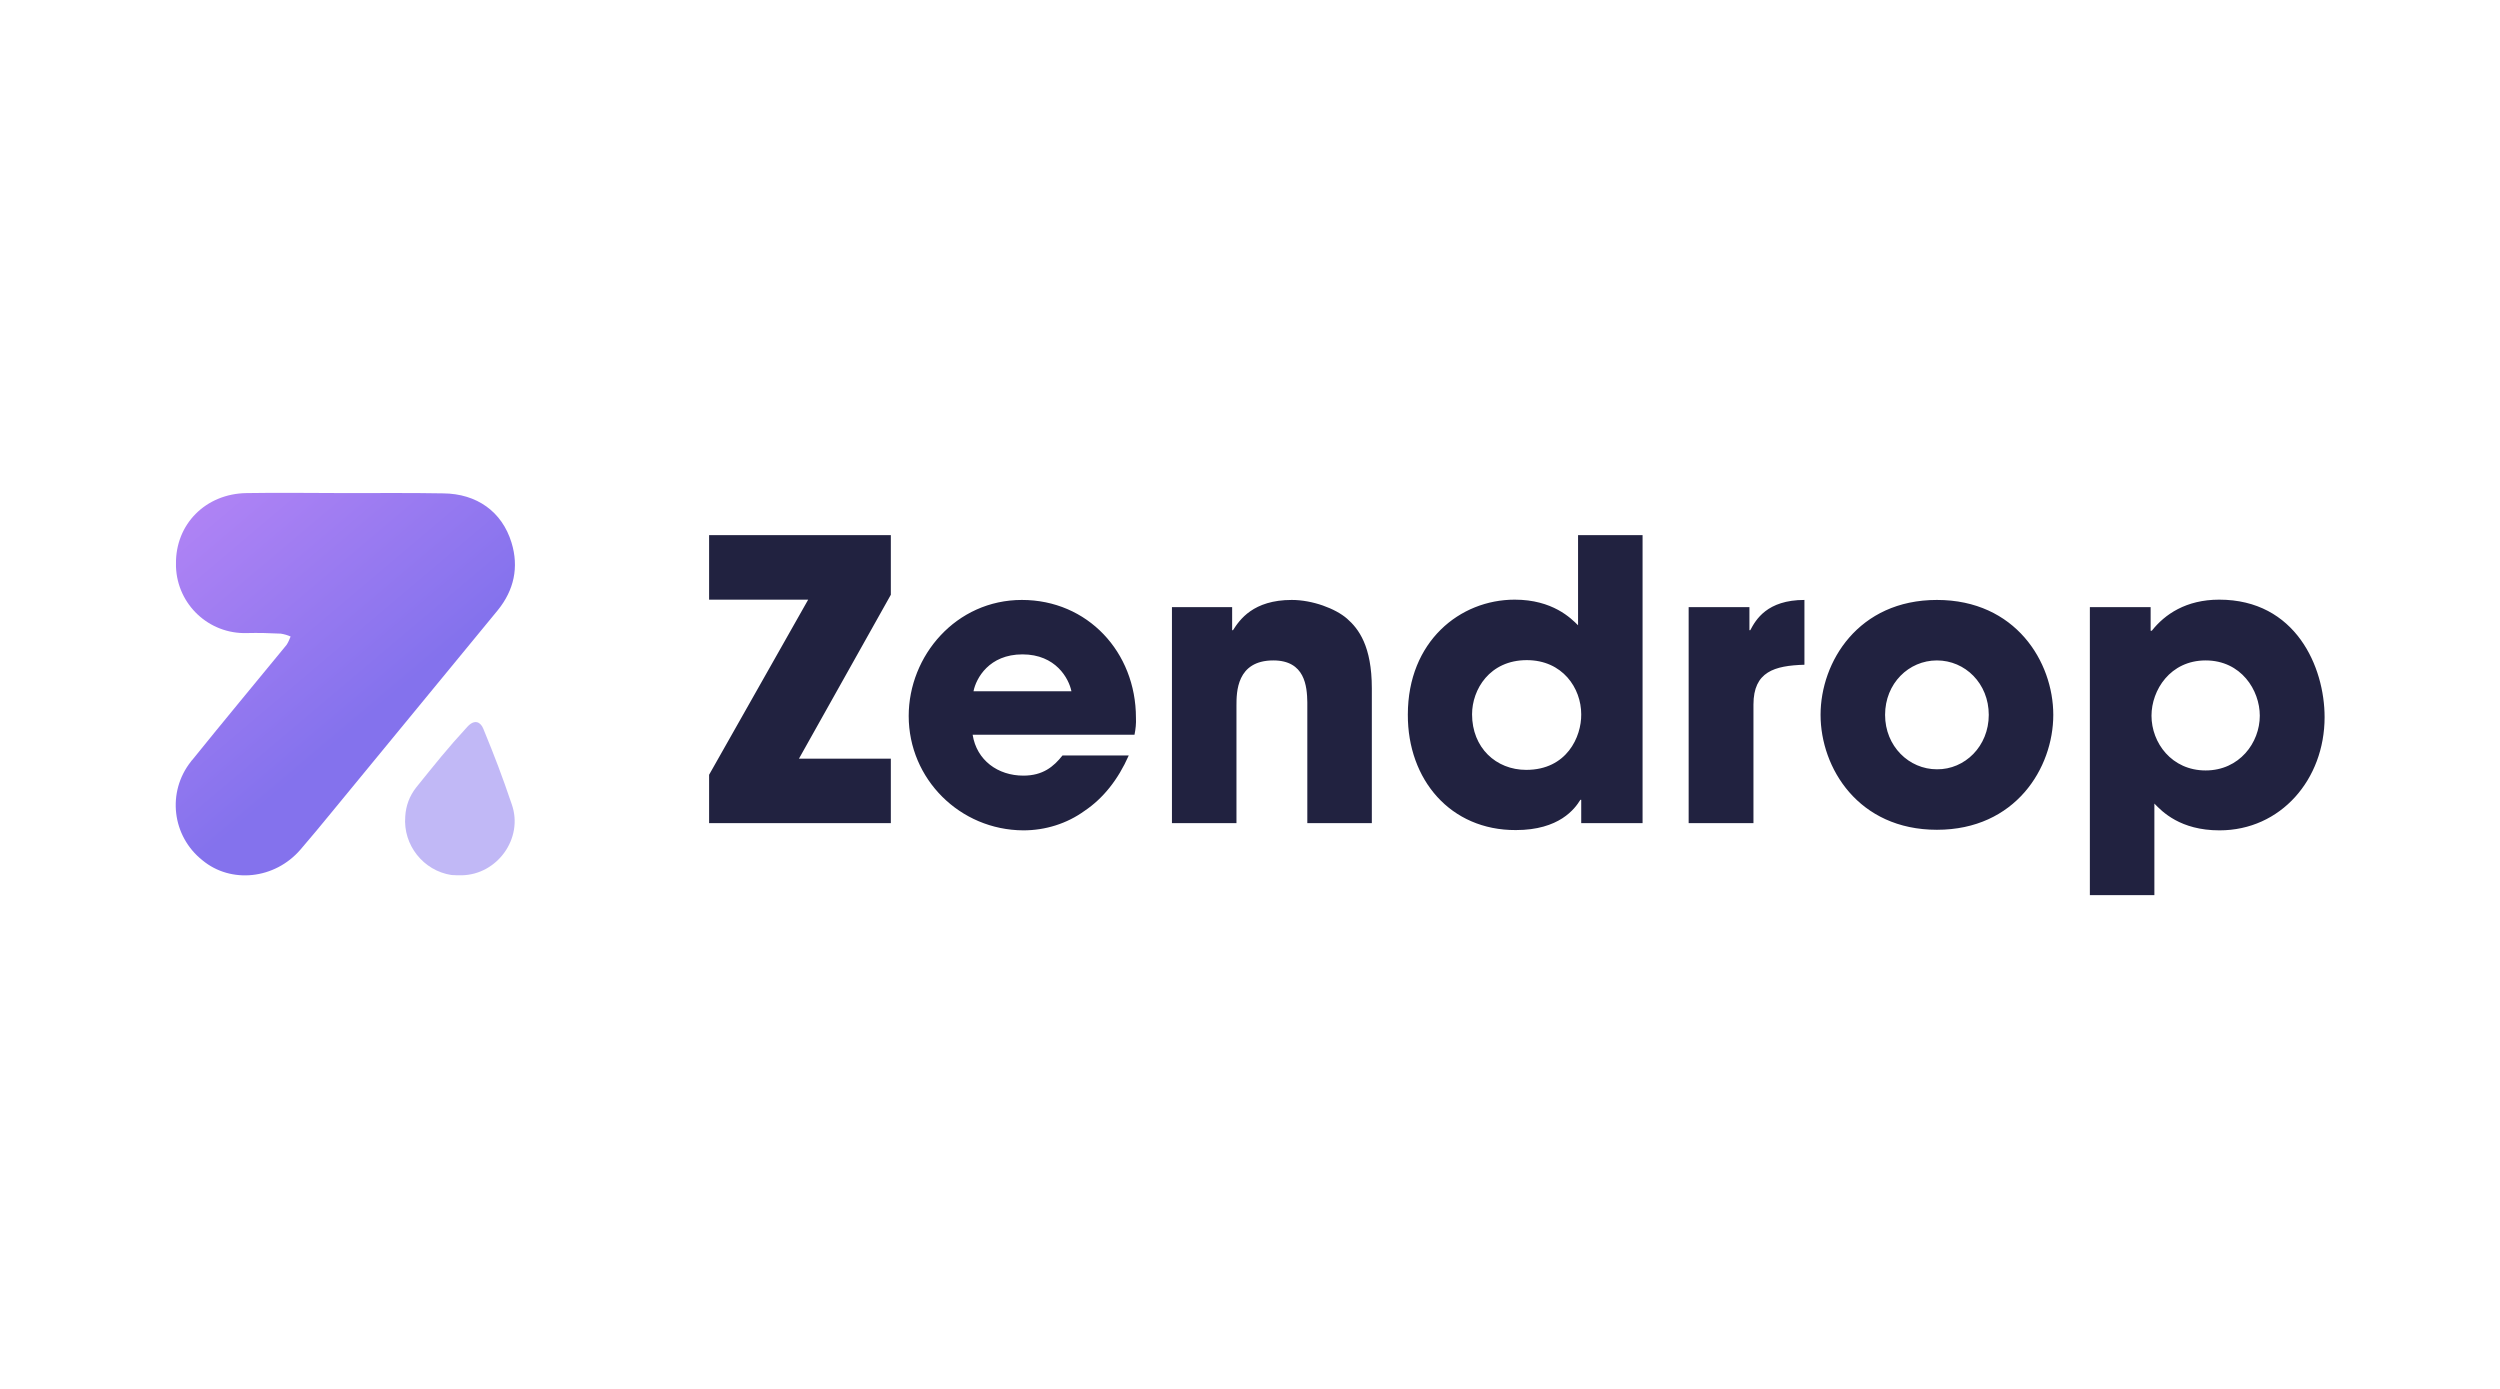
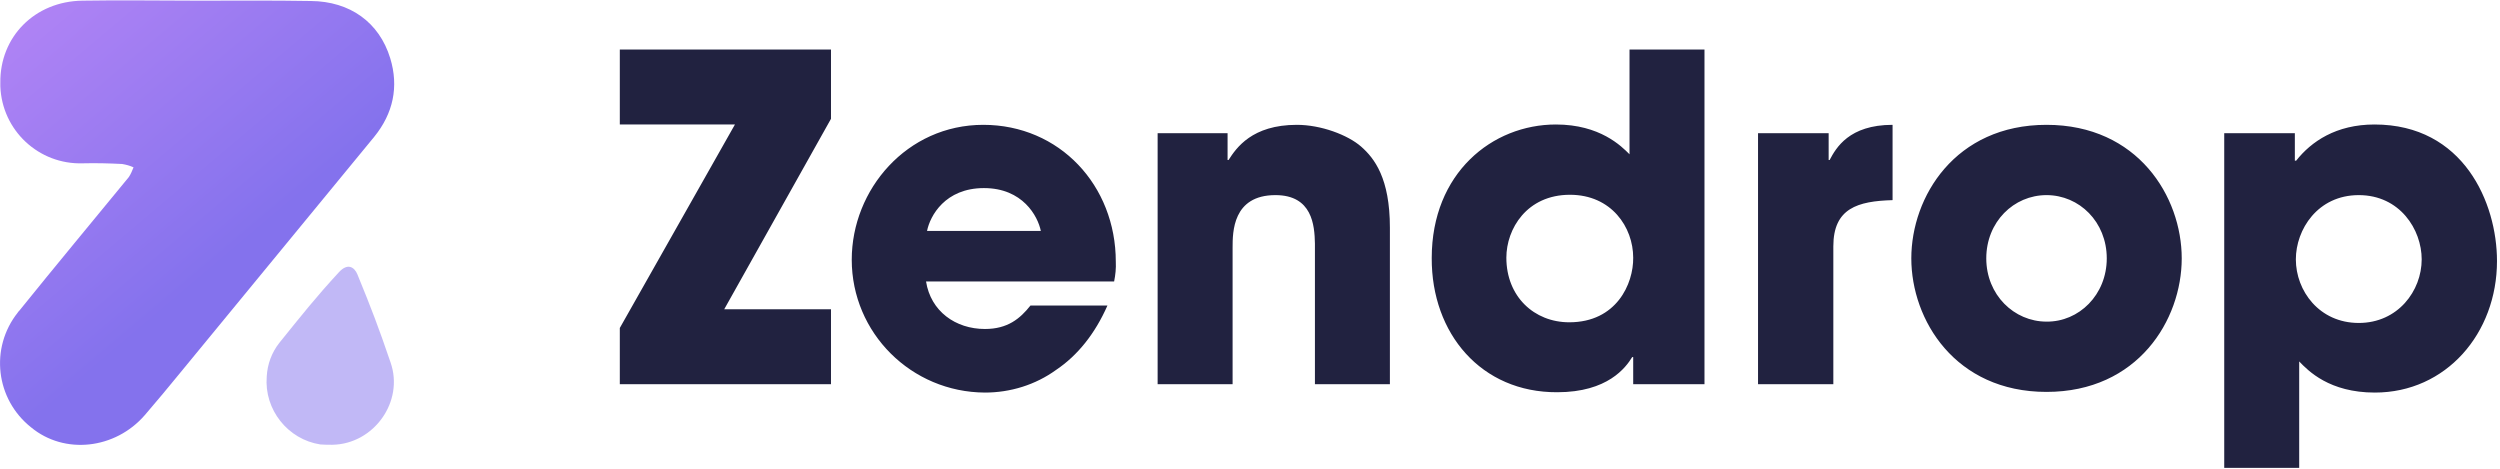
- <svg xmlns="http://www.w3.org/2000/svg" version="1.0" id="Layer_1" x="0px" y="0px" viewBox="0 0 868 482" style="enable-background:new 0 0 868 482;" xml:space="preserve">
-   <style type="text/css">
- 	.st0{fill:#212240;}
- 	.st1{fill:url(#Combined-Shape-2_1_);}
- 	.st2{opacity:0.5;fill:#8472ED;enable-background:new    ;}
- 	.st3{fill:none;}
- </style>
-   <g id="Wordpress">
-     <g id="Group-3">
-       <g id="Group">
-         <path id="Combined-Shape" class="st0" d="M309.3,285.8v-22.4h-31.9l31.9-56.9v-20.7h-63.1v22.4h34.4l-34.4,60.8v16.8L309.3,285.8     z M355.3,288.3c7.6,0,15.1-2.3,21.3-6.8c6.4-4.3,11.6-10.8,15.3-19.2h-23c-3.1,3.9-6.8,7-13.6,7c-8.8,0-16.2-5.3-17.6-14.2h56.2     c0.4-2,0.6-3.9,0.5-5.9c0-22.8-16.8-40.9-39.6-40.9s-39.3,19.3-39.3,40.3C315.5,270.5,333.3,288.2,355.3,288.3L355.3,288.3z      M372,240h-34c0.9-4.5,5.4-12.8,17-12.8S371.1,235.6,372,240z M429.3,285.8V245c0-4.6,0-15.7,12.8-15.7c11,0,11.7,9,11.8,14.5v42     h22.4V239c0-14.7-4.6-20.7-8.6-24.2s-12-6.5-19.2-6.5c-13.4,0-18.1,6.9-20.4,10.5h-0.3v-8h-20.9v75L429.3,285.8z M526.3,288.2     c15.1,0,20.5-7.4,22.4-10.5h0.3v8.1h21.3v-100h-22.4v31.3c-2.4-2.4-8.8-8.9-22-8.9c-19,0-37.1,14.5-37.1,39.9     C488.7,270.7,503.6,288.3,526.3,288.2L526.3,288.2z M529.9,267.3c-10.5,0-18.8-7.7-18.8-19.3c0-8.6,6.1-18.8,19-18.8     c12.4,0,18.9,9.7,18.9,18.8C549.1,255.8,544,267.3,529.9,267.3L529.9,267.3z M608.8,285.8v-41.2c0-11.4,7.3-13.5,17.7-13.8v-22.5     c-13,0-16.9,6.9-18.8,10.5h-0.3v-8h-21.1v75L608.8,285.8z M672.5,288.1c27.3,0,40.4-21.5,40.4-39.9s-13.1-39.9-40.4-39.9     s-40.4,21.5-40.4,39.9S645.2,288.1,672.5,288.1L672.5,288.1z M672.5,267.1c-9.7,0-18-8-18-18.9s8.2-18.9,18-18.9s18,8,18,18.9     S682.2,267.2,672.5,267.1L672.5,267.1z M748,310.8v-31.8c2.7,2.8,9,9.3,22.6,9.3c21.3,0,36.5-17.7,36.5-39.3     c0-17.4-10-40.8-36.6-40.8c-11.5,0-18.9,5.1-23.4,10.8h-0.4v-8.2h-21.1v100L748,310.8z M765.8,267.5c-11.8,0-18.8-9.6-18.8-19     c0-8.9,6.5-19.2,18.8-19.2s18.8,10.3,18.8,19.2C784.6,257.9,777.5,267.5,765.8,267.5L765.8,267.5z" />
-       </g>
-       <linearGradient id="Combined-Shape-2_1_" gradientUnits="userSpaceOnUse" x1="134.701" y1="-340.619" x2="132.201" y2="-343.949" gradientTransform="matrix(24.76 0 0 27.9 -3207.6 9752.411)">
-         <stop offset="0" style="stop-color:#8472ED" />
-         <stop offset="1" style="stop-color:#B786F6" />
-       </linearGradient>
-       <path id="Combined-Shape-2" class="st1" d="M153.9,171.3c11.6,0.1,20.4,6.3,23.7,17.1c2.6,8.5,0.9,16.5-4.8,23.5    c-19.3,23.4-38.5,46.9-57.8,70.3c-3.5,4.3-7.1,8.6-10.7,12.8c-8.9,10.3-24.1,11.9-34,3.7c-10.6-8.4-12.4-23.7-4-34.3    c0.1-0.2,0.3-0.4,0.5-0.6c10.8-13.4,21.8-26.6,32.7-39.9c0.6-0.9,1-1.9,1.4-2.9c-1.1-0.5-2.2-0.8-3.4-1c-3.9-0.2-7.8-0.3-11.8-0.2    c-13.1,0.4-24.1-9.8-24.6-23c0-0.3,0-0.7,0-1c-0.2-13.8,10.3-24.4,24.5-24.6c11.5-0.2,23,0,34.5,0    C131.4,171.2,142.6,171.1,153.9,171.3z" />
-       <path id="Fill-6" class="st2" d="M140.7,283.5c0.2-3.7,1.5-7.2,3.8-10.1c6.7-8.3,10.8-13.5,17.8-21.1c2.6-2.8,4.6-1.5,5.5,0.7    c4.1,10,6.4,16,9.9,26.3c4.1,11.7-5,24.4-17.4,24.6c-1.2,0-2.4,0-3.6-0.1C147,302.3,139.9,293.4,140.7,283.5z" />
-     </g>
-   </g>
-   <rect x="34" y="150" class="st3" width="800" height="182" />
+ <svg xmlns="http://www.w3.org/2000/svg" fill="none" viewBox="0 0 747 140">
+   <path d="M248.3 114.8V92.4h-31.9l31.9-56.9V14.8h-63.1v22.4h34.4L185.2 98v16.8h63.1Zm46 2.5c7.6 0 15.1-2.3 21.3-6.8 6.4-4.3 11.6-10.8 15.3-19.2h-23c-3.1 3.9-6.8 7-13.6 7-8.8 0-16.2-5.3-17.6-14.2h56.2c.4-2 .6-3.9.5-5.9 0-22.8-16.8-40.9-39.6-40.9s-39.3 19.3-39.3 40.3c0 21.9 17.8 39.6 39.8 39.7ZM311 69h-34c.9-4.5 5.4-12.8 17-12.8s16.1 8.4 17 12.8Zm57.3 45.8V74c0-4.6 0-15.7 12.8-15.7 11 0 11.7 9 11.8 14.5v42h22.4V68c0-14.7-4.6-20.7-8.6-24.2s-12-6.5-19.2-6.5c-13.4 0-18.1 6.9-20.4 10.5h-.3v-8h-20.9v75h22.4Zm97 2.4c15.1 0 20.5-7.4 22.4-10.5h.3v8.1h21.3v-100h-22.4v31.3c-2.4-2.4-8.8-8.9-22-8.9-19 0-37.1 14.5-37.1 39.9-.1 22.6 14.8 40.2 37.5 40.1Zm3.6-20.9c-10.5 0-18.8-7.7-18.8-19.3 0-8.6 6.1-18.8 19-18.8 12.4 0 18.9 9.7 18.9 18.8.1 7.8-5 19.3-19.1 19.3Zm78.9 18.5V73.6c0-11.4 7.3-13.5 17.7-13.8V37.3c-13 0-16.9 6.9-18.8 10.5h-.3v-8h-21.1v75h22.5Zm63.7 2.3c27.3 0 40.4-21.5 40.4-39.9s-13.1-39.9-40.4-39.9c-27.3 0-40.4 21.5-40.4 39.9s13.1 39.9 40.4 39.9Zm0-21c-9.7 0-18-8-18-18.9 0-10.9 8.2-18.9 18-18.9s18 8 18 18.9c0 10.9-8.3 19-18 18.9Zm75.5 43.7V108c2.7 2.8 9 9.3 22.6 9.3 21.3 0 36.5-17.7 36.5-39.3 0-17.4-10-40.8-36.6-40.8-11.5 0-18.9 5.1-23.4 10.8h-.4v-8.2h-21.1v100H687Zm17.8-43.3c-11.8 0-18.8-9.6-18.8-19 0-8.9 6.5-19.2 18.8-19.2s18.8 10.3 18.8 19.2c0 9.4-7.1 19-18.8 19Z" fill="#212240" />
+   <path d="M92.9.3c11.6.1 20.4 6.3 23.7 17.1 2.6 8.5.9 16.5-4.8 23.5C92.5 64.3 73.3 87.8 54 111.2c-3.5 4.3-7.1 8.6-10.7 12.8-8.9 10.3-24.1 11.9-34 3.7-10.6-8.4-12.4-23.7-4-34.3.1-.2.3-.4.5-.6 10.8-13.4 21.8-26.6 32.7-39.9.6-.9 1-1.9 1.4-2.9-1.1-.5-2.2-.8-3.4-1-3.9-.2-7.8-.3-11.8-.2C11.6 49.2.6 39 .1 25.8v-1C-.1 11 10.4.4 24.6.2c11.5-.2 23 0 34.5 0C70.4.2 81.6.1 92.9.3Z" fill="url(#a)" />
+   <path opacity=".5" d="M79.7 112.5c.2-3.7 1.5-7.2 3.8-10.1 6.7-8.3 10.8-13.5 17.8-21.1 2.6-2.8 4.6-1.5 5.5.7 4.1 10 6.4 16 9.9 26.3 4.1 11.7-5 24.4-17.4 24.6-1.2 0-2.4 0-3.6-.1-9.7-1.5-16.8-10.4-16-20.3Z" fill="#8472ED" />
+   <defs>
+     <linearGradient id="a" x1="66.607" y1="78.135" x2="-5.025" y2="-6.536" gradientUnits="userSpaceOnUse">
+       <stop stop-color="#8472ED" />
+       <stop offset="1" stop-color="#B786F6" />
+     </linearGradient>
+   </defs>
</svg>
